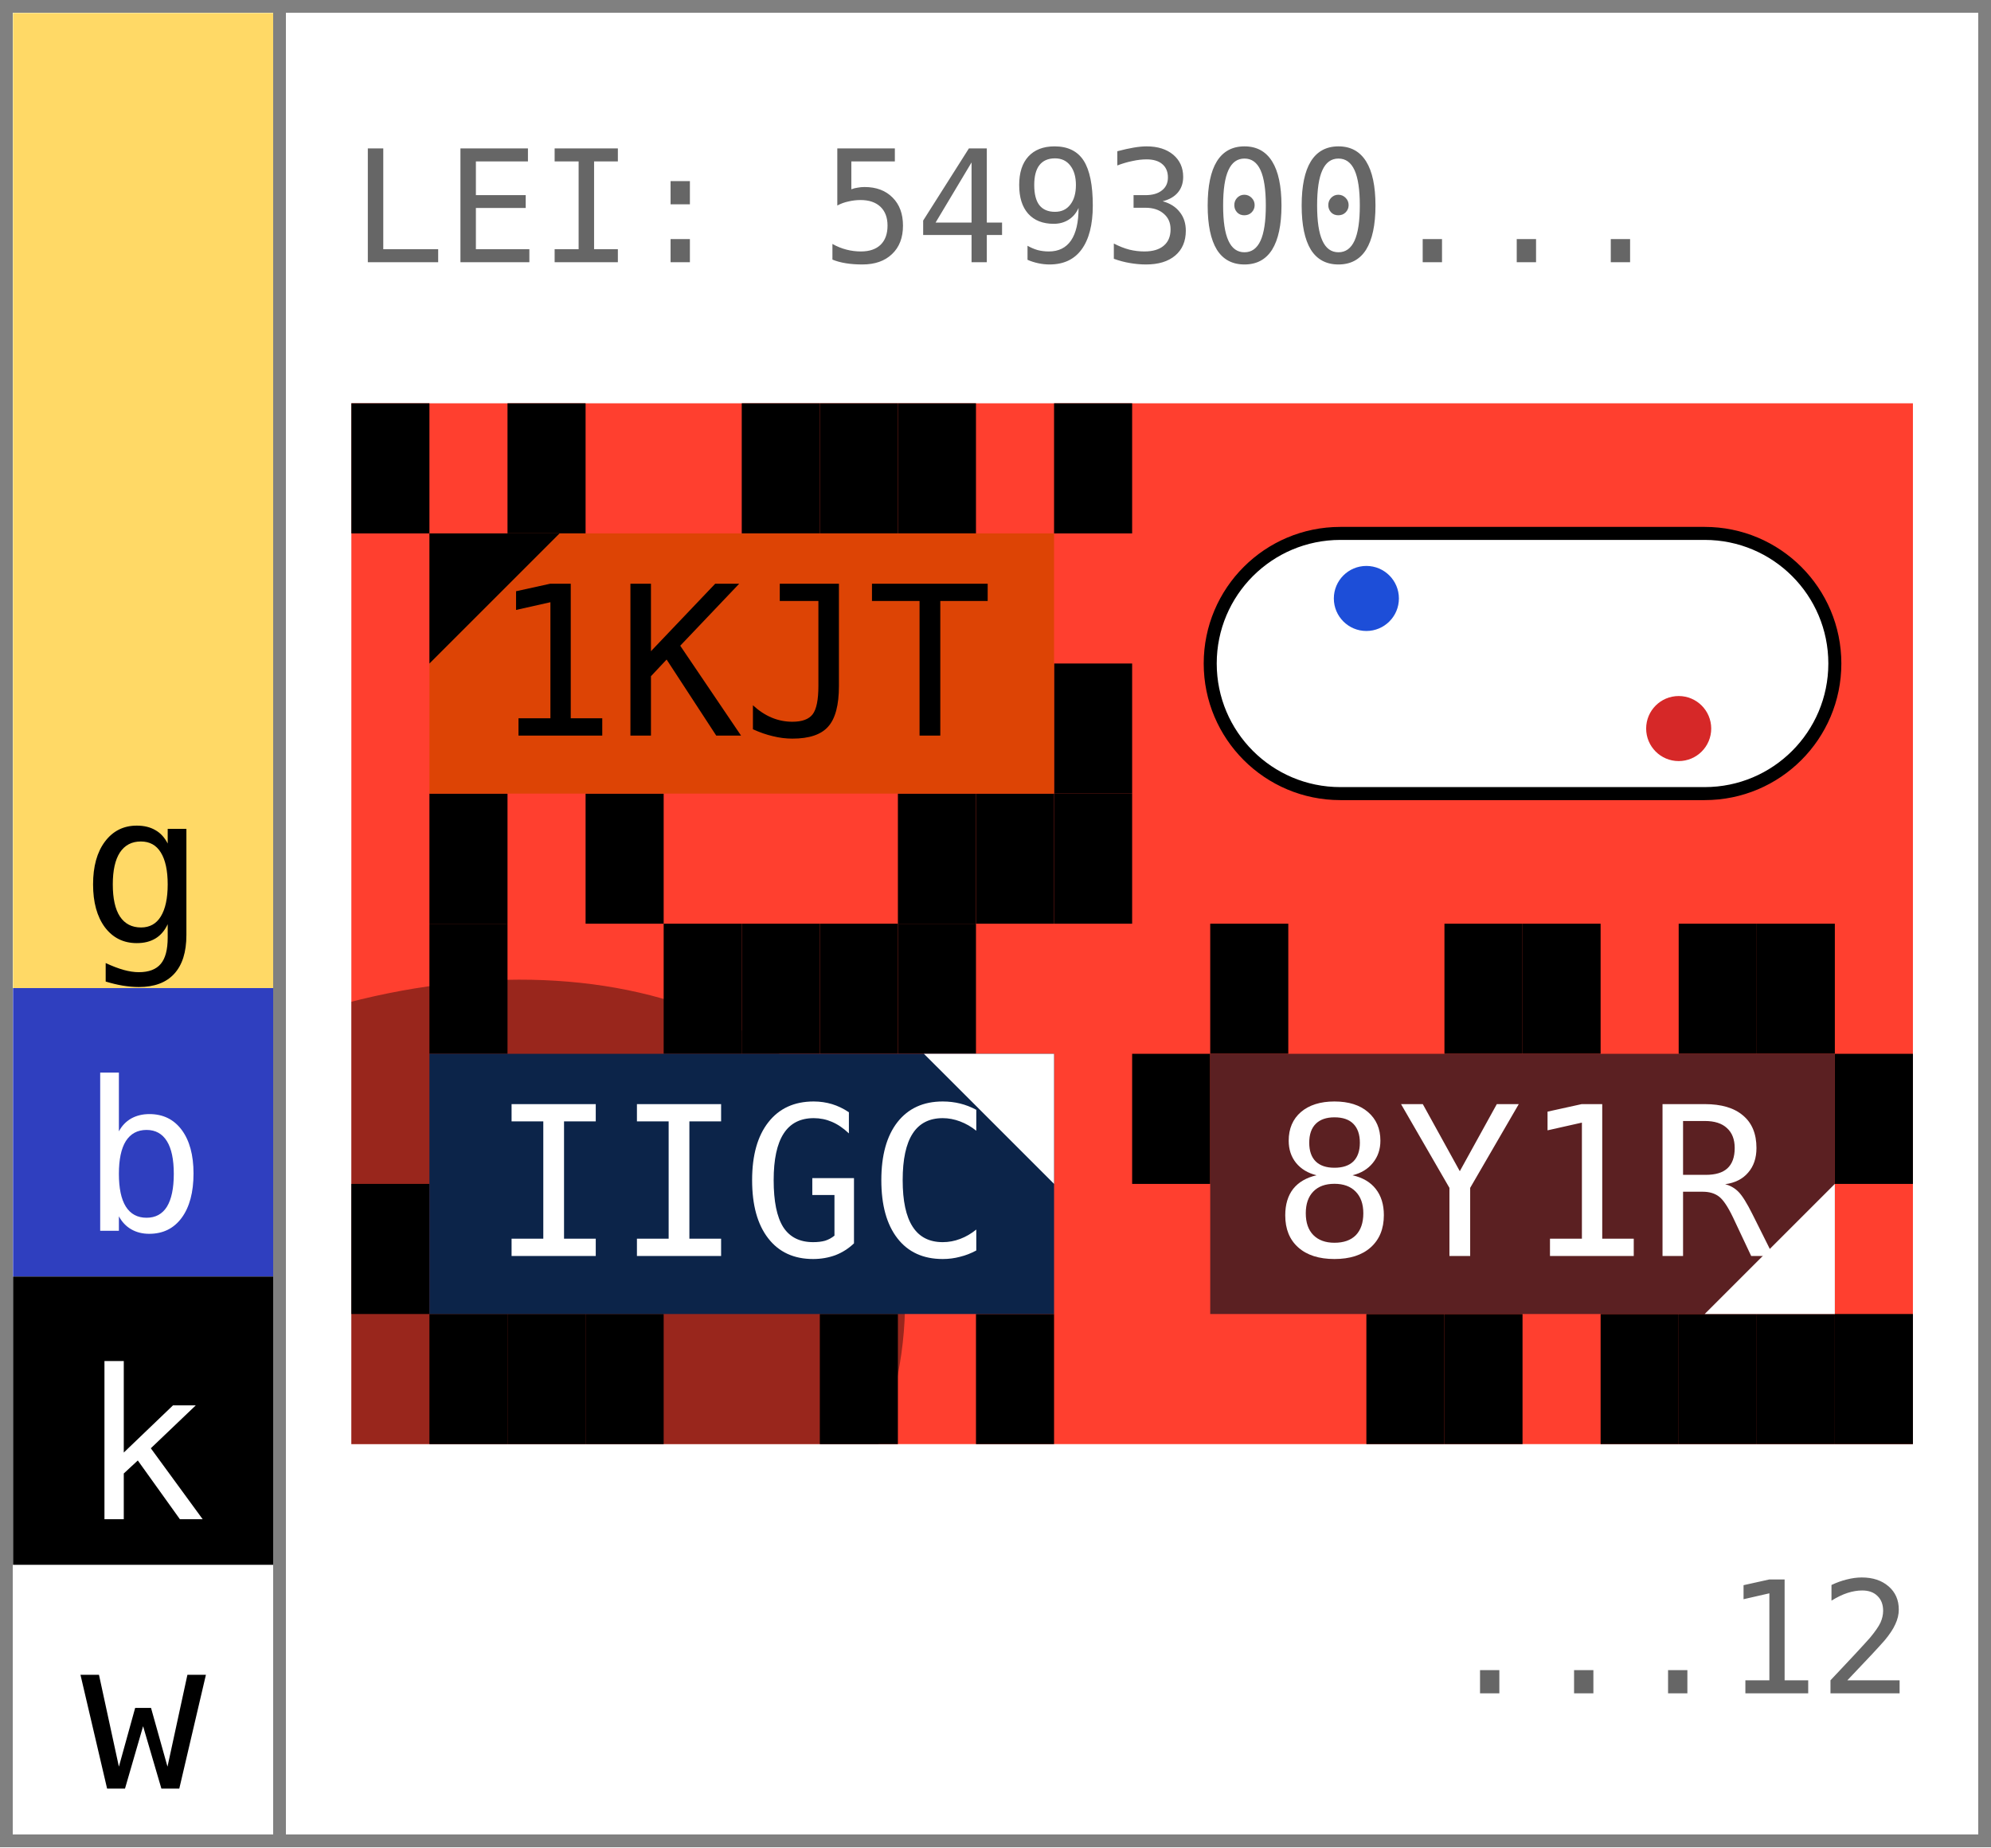
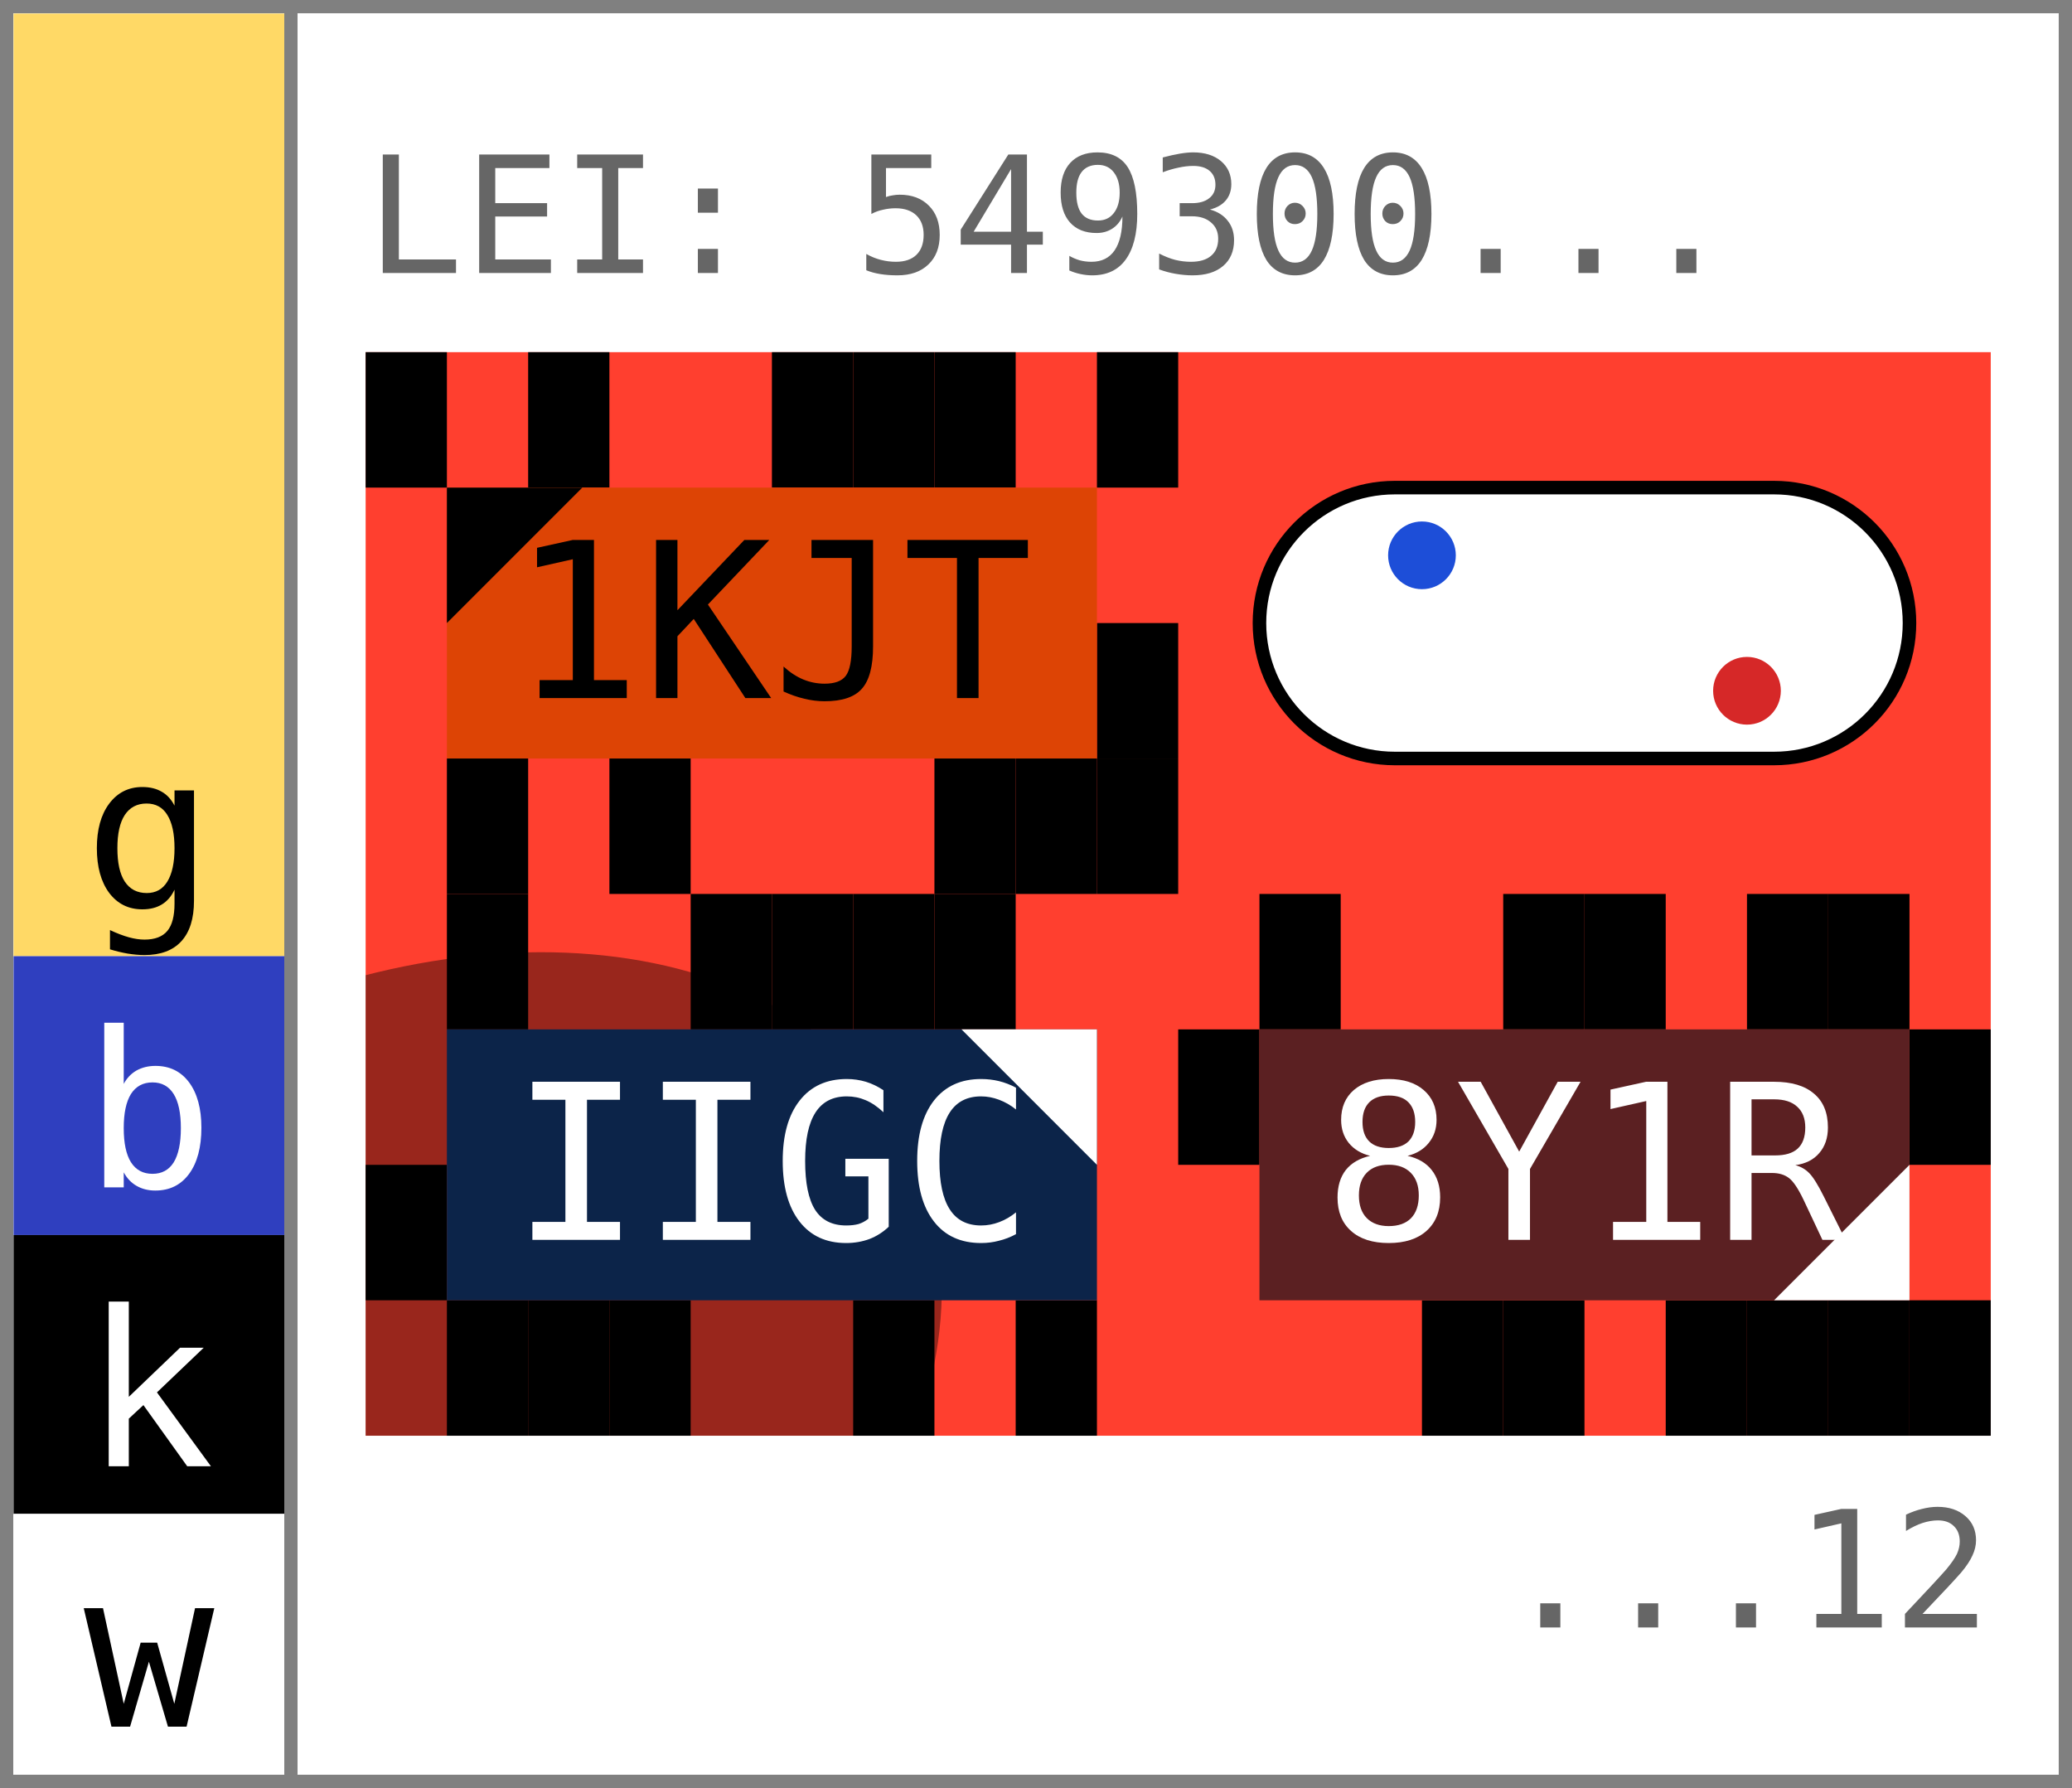
- <svg xmlns="http://www.w3.org/2000/svg" width="153.0" height="142.0" viewBox="0 0 153.0 142.0" data-entviz-version="v6" data-entviz-lib="0.5.0" data-input-bytes="20" data-cols="2" data-rows="2">
+ <svg xmlns="http://www.w3.org/2000/svg" width="153.0" height="132.0" viewBox="0 0 153.0 132.0" data-entviz-version="v6" data-entviz-lib="0.5.0" data-input-bytes="20" data-cols="2" data-rows="2">
  <defs>
    <clipPath id="grid-clip-147ae55ca0f286f5-2x2">
-       <rect x="27.0" y="31.0" width="120.0" height="80.0" />
+       <rect x="27.0" y="26.0" width="120.0" height="80.0" />
    </clipPath>
  </defs>
-   <rect x="0" y="0" width="153.0" height="142.0" fill="#ffffff" />
+   <rect x="0" y="0" width="153.0" height="132.0" fill="#ffffff" />
  <g data-channel="grid">
-     <rect x="27.0" y="31.0" width="120.0" height="80.0" fill="#ff3f2f" />
+     <rect x="27.0" y="26.0" width="120.0" height="80.0" fill="#ff3f2f" />
    <g>
-       <rect x="27.0" y="31.0" width="6.0" height="10.0" fill="#000000" />
-       <rect x="39.0" y="31.0" width="6.0" height="10.0" fill="#000000" />
-       <rect x="57.0" y="31.0" width="6.0" height="10.0" fill="#000000" />
-       <rect x="63.0" y="31.0" width="6.0" height="10.0" fill="#000000" />
-       <rect x="69.0" y="31.0" width="6.0" height="10.0" fill="#000000" />
-       <rect x="81.0" y="31.0" width="6.0" height="10.0" fill="#000000" />
-       <rect x="81.0" y="51.0" width="6.0" height="10.0" fill="#000000" />
-       <rect x="81.0" y="61.0" width="6.0" height="10.0" fill="#000000" />
-       <rect x="75.0" y="61.0" width="6.0" height="10.0" fill="#000000" />
-       <rect x="69.0" y="61.0" width="6.0" height="10.0" fill="#000000" />
-       <rect x="45.0" y="61.0" width="6.0" height="10.0" fill="#000000" />
-       <rect x="33.0" y="61.0" width="6.0" height="10.0" fill="#000000" />
-       <rect x="33.0" y="71.0" width="6.0" height="10.0" fill="#000000" />
-       <rect x="51.0" y="71.0" width="6.0" height="10.0" fill="#000000" />
-       <rect x="57.0" y="71.0" width="6.0" height="10.0" fill="#000000" />
-       <rect x="63.0" y="71.0" width="6.0" height="10.0" fill="#000000" />
-       <rect x="69.0" y="71.0" width="6.0" height="10.0" fill="#000000" />
-       <rect x="75.0" y="101.0" width="6.0" height="10.0" fill="#000000" />
-       <rect x="63.0" y="101.0" width="6.0" height="10.0" fill="#000000" />
-       <rect x="45.0" y="101.0" width="6.0" height="10.0" fill="#000000" />
-       <rect x="39.0" y="101.0" width="6.0" height="10.0" fill="#000000" />
-       <rect x="33.0" y="101.0" width="6.0" height="10.0" fill="#000000" />
-       <rect x="27.0" y="91.0" width="6.0" height="10.0" fill="#000000" />
-       <rect x="93.0" y="71.0" width="6.0" height="10.0" fill="#000000" />
-       <rect x="111.0" y="71.0" width="6.0" height="10.0" fill="#000000" />
-       <rect x="117.0" y="71.0" width="6.0" height="10.0" fill="#000000" />
-       <rect x="129.0" y="71.0" width="6.0" height="10.0" fill="#000000" />
-       <rect x="135.0" y="71.0" width="6.0" height="10.0" fill="#000000" />
-       <rect x="141.0" y="81.0" width="6.0" height="10.0" fill="#000000" />
-       <rect x="141.0" y="101.0" width="6.0" height="10.0" fill="#000000" />
-       <rect x="135.0" y="101.0" width="6.0" height="10.0" fill="#000000" />
-       <rect x="129.0" y="101.0" width="6.0" height="10.0" fill="#000000" />
-       <rect x="123.0" y="101.0" width="6.0" height="10.0" fill="#000000" />
-       <rect x="111.0" y="101.0" width="6.0" height="10.0" fill="#000000" />
-       <rect x="105.0" y="101.0" width="6.0" height="10.0" fill="#000000" />
-       <rect x="87.0" y="81.0" width="6.0" height="10.0" fill="#000000" />
+       <rect x="27.0" y="26.0" width="6.0" height="10.0" fill="#000000" />
+       <rect x="39.0" y="26.0" width="6.0" height="10.0" fill="#000000" />
+       <rect x="57.0" y="26.0" width="6.0" height="10.0" fill="#000000" />
+       <rect x="63.0" y="26.0" width="6.0" height="10.0" fill="#000000" />
+       <rect x="69.0" y="26.0" width="6.0" height="10.0" fill="#000000" />
+       <rect x="81.0" y="26.0" width="6.0" height="10.0" fill="#000000" />
+       <rect x="81.0" y="46.0" width="6.0" height="10.0" fill="#000000" />
+       <rect x="81.0" y="56.0" width="6.0" height="10.0" fill="#000000" />
+       <rect x="75.0" y="56.0" width="6.0" height="10.0" fill="#000000" />
+       <rect x="69.0" y="56.0" width="6.0" height="10.0" fill="#000000" />
+       <rect x="45.0" y="56.0" width="6.0" height="10.0" fill="#000000" />
+       <rect x="33.0" y="56.0" width="6.0" height="10.0" fill="#000000" />
+       <rect x="33.0" y="66.0" width="6.0" height="10.0" fill="#000000" />
+       <rect x="51.0" y="66.0" width="6.0" height="10.0" fill="#000000" />
+       <rect x="57.0" y="66.0" width="6.0" height="10.0" fill="#000000" />
+       <rect x="63.0" y="66.0" width="6.0" height="10.0" fill="#000000" />
+       <rect x="69.0" y="66.0" width="6.0" height="10.0" fill="#000000" />
+       <rect x="75.0" y="96.0" width="6.0" height="10.0" fill="#000000" />
+       <rect x="63.0" y="96.0" width="6.0" height="10.0" fill="#000000" />
+       <rect x="45.0" y="96.0" width="6.0" height="10.0" fill="#000000" />
+       <rect x="39.0" y="96.0" width="6.0" height="10.0" fill="#000000" />
+       <rect x="33.0" y="96.0" width="6.0" height="10.0" fill="#000000" />
+       <rect x="27.0" y="86.0" width="6.0" height="10.0" fill="#000000" />
+       <rect x="93.0" y="66.0" width="6.0" height="10.0" fill="#000000" />
+       <rect x="111.0" y="66.0" width="6.0" height="10.0" fill="#000000" />
+       <rect x="117.0" y="66.0" width="6.0" height="10.0" fill="#000000" />
+       <rect x="129.0" y="66.0" width="6.0" height="10.0" fill="#000000" />
+       <rect x="135.0" y="66.0" width="6.0" height="10.0" fill="#000000" />
+       <rect x="141.0" y="76.0" width="6.0" height="10.0" fill="#000000" />
+       <rect x="141.0" y="96.0" width="6.0" height="10.0" fill="#000000" />
+       <rect x="135.0" y="96.0" width="6.0" height="10.0" fill="#000000" />
+       <rect x="129.0" y="96.0" width="6.0" height="10.0" fill="#000000" />
+       <rect x="123.0" y="96.0" width="6.0" height="10.0" fill="#000000" />
+       <rect x="111.0" y="96.0" width="6.0" height="10.0" fill="#000000" />
+       <rect x="105.0" y="96.0" width="6.0" height="10.0" fill="#000000" />
+       <rect x="87.0" y="76.0" width="6.0" height="10.0" fill="#000000" />
    </g>
-     <g clip-path="url(#grid-clip-147ae55ca0f286f5-2x2)" data-channel="ellipse" data-ellipse-anchor-x="27.0" data-ellipse-anchor-y="111.0" data-ellipse-rx="31.728851224083105" data-ellipse-ry="45.57416812186482" data-ellipse-rotation-deg="60.0">
-       <ellipse cx="27.0" cy="111.0" rx="31.729" ry="45.574" transform="rotate(60.0 27.0 111.0)" fill="#000000" fill-opacity="0.4" />
+     <g clip-path="url(#grid-clip-147ae55ca0f286f5-2x2)" data-channel="ellipse" data-ellipse-anchor-x="27.0" data-ellipse-anchor-y="106.0" data-ellipse-rx="31.728851224083105" data-ellipse-ry="45.57416812186482" data-ellipse-rotation-deg="60.0">
+       <ellipse cx="27.0" cy="106.0" rx="31.729" ry="45.574" transform="rotate(60.0 27.0 106.0)" fill="#000000" fill-opacity="0.4" />
    </g>
    <g>
      <g data-channel="cell" data-cell-index="0" data-cell-row="0" data-cell-col="0" data-cell-quartile="1">
-         <rect x="33.0" y="41.0" width="48.0" height="20.0" fill="#dd4405" />
-         <text x="57.0" y="51.0" fill="#000000" style="font-family: &quot;JetBrains Mono&quot;, &quot;Menlo&quot;, &quot;Consolas&quot;, &quot;DejaVu Sans Mono&quot;, &quot;Liberation Mono&quot;, &quot;Roboto Mono&quot;, &quot;Noto Sans Mono&quot;, monospace; font-size: 16.0px;" text-anchor="middle" dominant-baseline="central">1KJT</text>
-         <polygon points="33.0,41.0 43.0,41.0 33.0,51.0" fill="#000000" />
+         <rect x="33.0" y="36.0" width="48.0" height="20.0" fill="#dd4405" />
+         <text x="57.0" y="46.0" fill="#000000" style="font-family: &quot;JetBrains Mono&quot;, &quot;Menlo&quot;, &quot;Consolas&quot;, &quot;DejaVu Sans Mono&quot;, &quot;Liberation Mono&quot;, &quot;Roboto Mono&quot;, &quot;Noto Sans Mono&quot;, monospace; font-size: 16.0px;" text-anchor="middle" dominant-baseline="central">1KJT</text>
+         <polygon points="33.0,36.0 43.0,36.0 33.0,46.0" fill="#000000" />
      </g>
      <g data-channel="cell" data-cell-index="1" data-cell-row="0" data-cell-col="1" data-cell-blank="true" data-cell-blank-map="true">
-         <rect x="93.0" y="41.0" width="48.0" height="20.0" rx="10.0" ry="10.0" fill="#ffffff" stroke="#000000" stroke-width="1" />
-         <circle cx="129.0" cy="56.0" r="2.5" fill="#d62828" data-blank-map-max="true" />
-         <circle cx="105.0" cy="46.0" r="2.5" fill="#1d4ed8" data-blank-map-min="true" />
+         <rect x="93.0" y="36.0" width="48.0" height="20.0" rx="10.0" ry="10.0" fill="#ffffff" stroke="#000000" stroke-width="1" />
+         <circle cx="129.0" cy="51.0" r="2.5" fill="#d62828" data-blank-map-max="true" />
+         <circle cx="105.0" cy="41.0" r="2.5" fill="#1d4ed8" data-blank-map-min="true" />
      </g>
      <g data-channel="cell" data-cell-index="2" data-cell-row="1" data-cell-col="0" data-cell-quartile="2">
-         <rect x="33.0" y="81.0" width="48.0" height="20.0" fill="#0c2449" />
-         <text x="57.0" y="91.0" fill="#ffffff" style="font-family: &quot;JetBrains Mono&quot;, &quot;Menlo&quot;, &quot;Consolas&quot;, &quot;DejaVu Sans Mono&quot;, &quot;Liberation Mono&quot;, &quot;Roboto Mono&quot;, &quot;Noto Sans Mono&quot;, monospace; font-size: 16.0px;" text-anchor="middle" dominant-baseline="central">IIGC</text>
-         <polygon points="81.0,81.0 71.0,81.0 81.0,91.0" fill="#ffffff" />
+         <rect x="33.0" y="76.0" width="48.0" height="20.0" fill="#0c2449" />
+         <text x="57.0" y="86.0" fill="#ffffff" style="font-family: &quot;JetBrains Mono&quot;, &quot;Menlo&quot;, &quot;Consolas&quot;, &quot;DejaVu Sans Mono&quot;, &quot;Liberation Mono&quot;, &quot;Roboto Mono&quot;, &quot;Noto Sans Mono&quot;, monospace; font-size: 16.0px;" text-anchor="middle" dominant-baseline="central">IIGC</text>
+         <polygon points="81.0,76.0 71.0,76.0 81.0,86.0" fill="#ffffff" />
      </g>
      <g data-channel="cell" data-cell-index="3" data-cell-row="1" data-cell-col="1" data-cell-quartile="3">
-         <rect x="93.0" y="81.0" width="48.0" height="20.0" fill="#5b2022" />
-         <text x="117.0" y="91.0" fill="#ffffff" style="font-family: &quot;JetBrains Mono&quot;, &quot;Menlo&quot;, &quot;Consolas&quot;, &quot;DejaVu Sans Mono&quot;, &quot;Liberation Mono&quot;, &quot;Roboto Mono&quot;, &quot;Noto Sans Mono&quot;, monospace; font-size: 16.0px;" text-anchor="middle" dominant-baseline="central">8Y1R</text>
-         <polygon points="141.0,101.0 141.0,91.0 131.0,101.0" fill="#ffffff" />
+         <rect x="93.0" y="76.0" width="48.0" height="20.0" fill="#5b2022" />
+         <text x="117.0" y="86.0" fill="#ffffff" style="font-family: &quot;JetBrains Mono&quot;, &quot;Menlo&quot;, &quot;Consolas&quot;, &quot;DejaVu Sans Mono&quot;, &quot;Liberation Mono&quot;, &quot;Roboto Mono&quot;, &quot;Noto Sans Mono&quot;, monospace; font-size: 16.0px;" text-anchor="middle" dominant-baseline="central">8Y1R</text>
+         <polygon points="141.0,96.0 141.0,86.0 131.0,96.0" fill="#ffffff" />
      </g>
    </g>
  </g>
  <g data-channel="color-bar">
    <g data-color-bar-rank="0" data-color-bar-band="G">
-       <rect x="1" y="1" width="20.0" height="74.948" fill="#ffd966" />
-       <text x="11.0" y="72.428" fill="#000000" style="font-family: &quot;JetBrains Mono&quot;, &quot;Menlo&quot;, &quot;Consolas&quot;, &quot;DejaVu Sans Mono&quot;, &quot;Liberation Mono&quot;, &quot;Roboto Mono&quot;, &quot;Noto Sans Mono&quot;, monospace; font-size: 16.0px;" text-anchor="middle" data-color-bar-letter="true">g</text>
+       <rect x="1" y="1" width="20.0" height="69.595" fill="#ffd966" />
+       <text x="11.0" y="67.075" fill="#000000" style="font-family: &quot;JetBrains Mono&quot;, &quot;Menlo&quot;, &quot;Consolas&quot;, &quot;DejaVu Sans Mono&quot;, &quot;Liberation Mono&quot;, &quot;Roboto Mono&quot;, &quot;Noto Sans Mono&quot;, monospace; font-size: 16.0px;" text-anchor="middle" data-color-bar-letter="true">g</text>
    </g>
    <g data-color-bar-rank="1" data-color-bar-band="B">
-       <rect x="1" y="75.948" width="20.0" height="22.172" fill="#2f3fbf" />
-       <text x="11.0" y="94.601" fill="#ffffff" style="font-family: &quot;JetBrains Mono&quot;, &quot;Menlo&quot;, &quot;Consolas&quot;, &quot;DejaVu Sans Mono&quot;, &quot;Liberation Mono&quot;, &quot;Roboto Mono&quot;, &quot;Noto Sans Mono&quot;, monospace; font-size: 16.0px;" text-anchor="middle" data-color-bar-letter="true">b</text>
+       <rect x="1" y="70.595" width="20.0" height="20.589" fill="#2f3fbf" />
+       <text x="11.0" y="87.664" fill="#ffffff" style="font-family: &quot;JetBrains Mono&quot;, &quot;Menlo&quot;, &quot;Consolas&quot;, &quot;DejaVu Sans Mono&quot;, &quot;Liberation Mono&quot;, &quot;Roboto Mono&quot;, &quot;Noto Sans Mono&quot;, monospace; font-size: 16.0px;" text-anchor="middle" data-color-bar-letter="true">b</text>
    </g>
    <g data-color-bar-rank="2" data-color-bar-band="K">
-       <rect x="1" y="98.121" width="20.0" height="22.172" fill="#000000" />
-       <text x="11.0" y="116.773" fill="#ffffff" style="font-family: &quot;JetBrains Mono&quot;, &quot;Menlo&quot;, &quot;Consolas&quot;, &quot;DejaVu Sans Mono&quot;, &quot;Liberation Mono&quot;, &quot;Roboto Mono&quot;, &quot;Noto Sans Mono&quot;, monospace; font-size: 16.0px;" text-anchor="middle" data-color-bar-letter="true">k</text>
+       <rect x="1" y="91.184" width="20.0" height="20.589" fill="#000000" />
+       <text x="11.0" y="108.252" fill="#ffffff" style="font-family: &quot;JetBrains Mono&quot;, &quot;Menlo&quot;, &quot;Consolas&quot;, &quot;DejaVu Sans Mono&quot;, &quot;Liberation Mono&quot;, &quot;Roboto Mono&quot;, &quot;Noto Sans Mono&quot;, monospace; font-size: 16.0px;" text-anchor="middle" data-color-bar-letter="true">k</text>
    </g>
    <g data-color-bar-rank="3" data-color-bar-band="W">
-       <rect x="1" y="120.293" width="20.0" height="20.707" fill="#ffffff" />
-       <text x="11.0" y="137.48" fill="#000000" style="font-family: &quot;JetBrains Mono&quot;, &quot;Menlo&quot;, &quot;Consolas&quot;, &quot;DejaVu Sans Mono&quot;, &quot;Liberation Mono&quot;, &quot;Roboto Mono&quot;, &quot;Noto Sans Mono&quot;, monospace; font-size: 16.0px;" text-anchor="middle" data-color-bar-letter="true">w</text>
+       <rect x="1" y="111.772" width="20.0" height="19.228" fill="#ffffff" />
+       <text x="11.0" y="127.48" fill="#000000" style="font-family: &quot;JetBrains Mono&quot;, &quot;Menlo&quot;, &quot;Consolas&quot;, &quot;DejaVu Sans Mono&quot;, &quot;Liberation Mono&quot;, &quot;Roboto Mono&quot;, &quot;Noto Sans Mono&quot;, monospace; font-size: 16.0px;" text-anchor="middle" data-color-bar-letter="true">w</text>
    </g>
  </g>
  <g data-channel="label-top">
    <text x="27.0" y="16.0" fill="#666666" style="font-family: &quot;JetBrains Mono&quot;, &quot;Menlo&quot;, &quot;Consolas&quot;, &quot;DejaVu Sans Mono&quot;, &quot;Liberation Mono&quot;, &quot;Roboto Mono&quot;, &quot;Noto Sans Mono&quot;, monospace; font-size: 12.0px;" dominant-baseline="central">LEI: 549300...</text>
  </g>
  <g data-channel="label-bottom">
-     <text x="147.0" y="126.0" fill="#666666" style="font-family: &quot;JetBrains Mono&quot;, &quot;Menlo&quot;, &quot;Consolas&quot;, &quot;DejaVu Sans Mono&quot;, &quot;Liberation Mono&quot;, &quot;Roboto Mono&quot;, &quot;Noto Sans Mono&quot;, monospace; font-size: 12.0px;" text-anchor="end" dominant-baseline="central">...12</text>
+     <text x="147.0" y="116.0" fill="#666666" style="font-family: &quot;JetBrains Mono&quot;, &quot;Menlo&quot;, &quot;Consolas&quot;, &quot;DejaVu Sans Mono&quot;, &quot;Liberation Mono&quot;, &quot;Roboto Mono&quot;, &quot;Noto Sans Mono&quot;, monospace; font-size: 12.0px;" text-anchor="end" dominant-baseline="central">...12</text>
  </g>
  <line x1="0" y1="0.5" x2="153.0" y2="0.5" stroke="#808080" stroke-width="1" shape-rendering="crispEdges" />
-   <line x1="152.5" y1="0" x2="152.5" y2="142.0" stroke="#808080" stroke-width="1" shape-rendering="crispEdges" />
-   <line x1="0" y1="141.5" x2="153.0" y2="141.5" stroke="#808080" stroke-width="1" shape-rendering="crispEdges" />
-   <line x1="0.5" y1="0" x2="0.5" y2="142.0" stroke="#808080" stroke-width="1" shape-rendering="crispEdges" />
-   <line x1="21.5" y1="0" x2="21.5" y2="142.0" stroke="#808080" stroke-width="1" shape-rendering="crispEdges" />
+   <line x1="152.5" y1="0" x2="152.5" y2="132.0" stroke="#808080" stroke-width="1" shape-rendering="crispEdges" />
+   <line x1="0" y1="131.5" x2="153.0" y2="131.5" stroke="#808080" stroke-width="1" shape-rendering="crispEdges" />
+   <line x1="0.5" y1="0" x2="0.5" y2="132.0" stroke="#808080" stroke-width="1" shape-rendering="crispEdges" />
+   <line x1="21.5" y1="0" x2="21.5" y2="132.0" stroke="#808080" stroke-width="1" shape-rendering="crispEdges" />
</svg>
